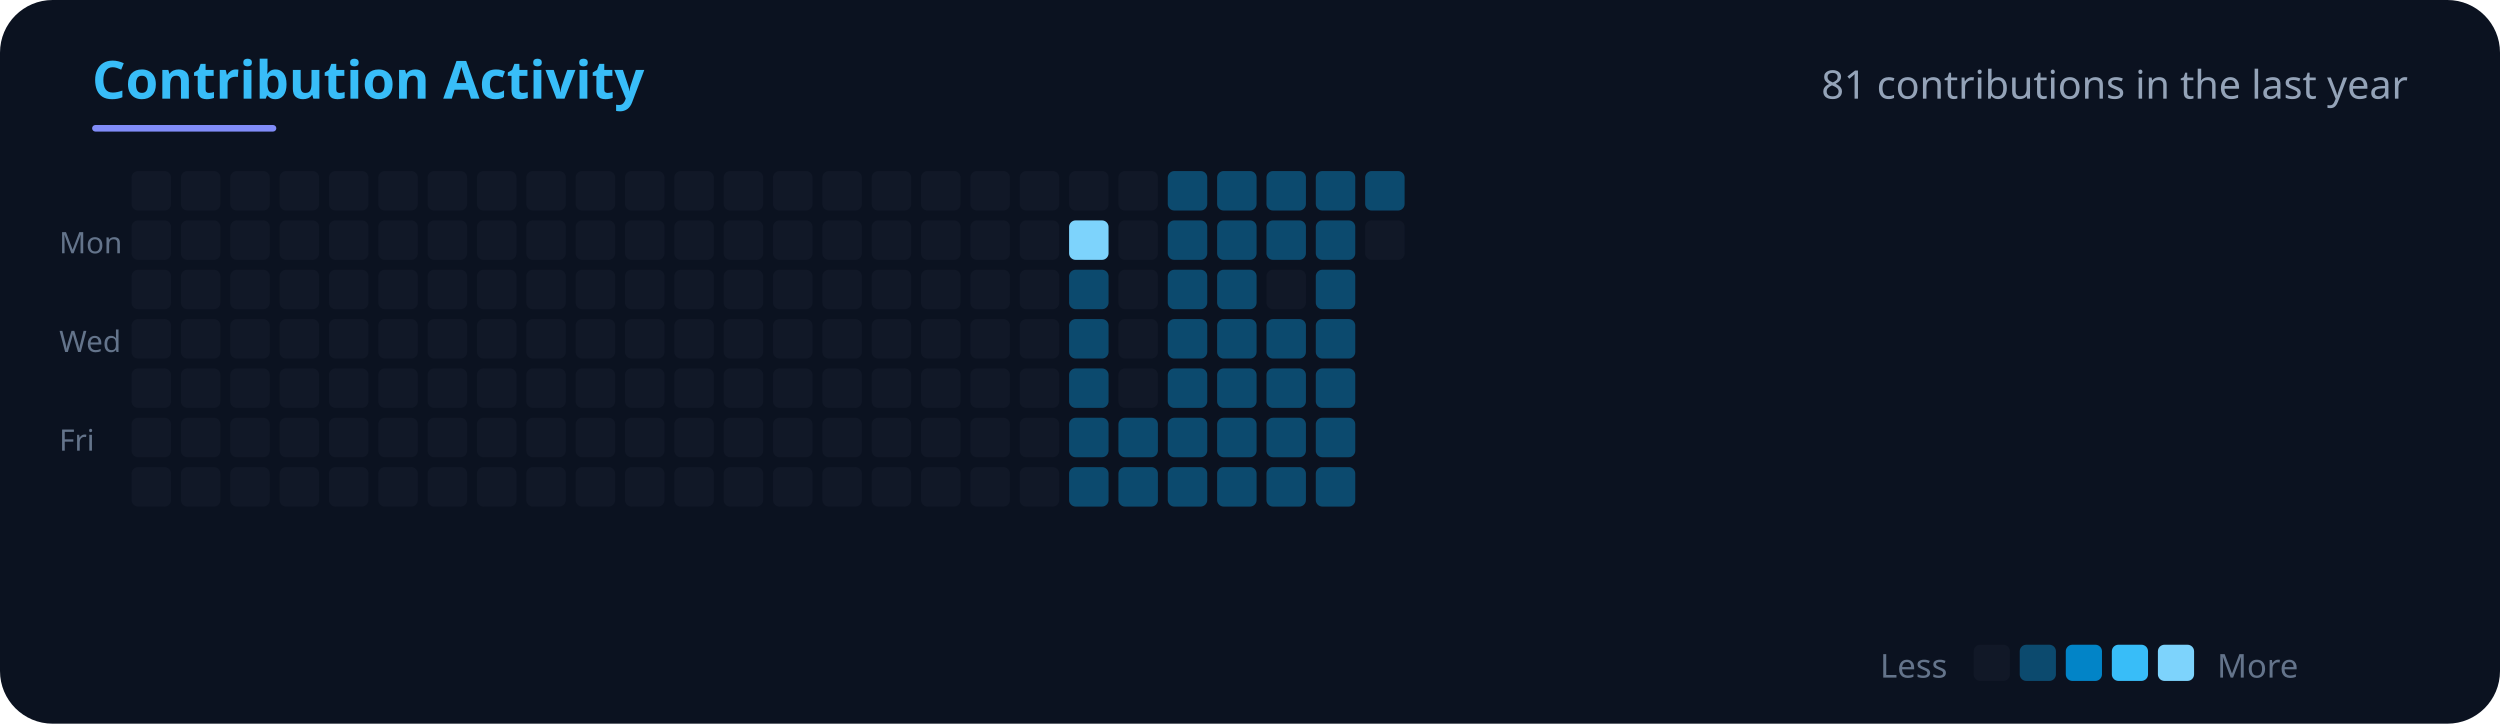
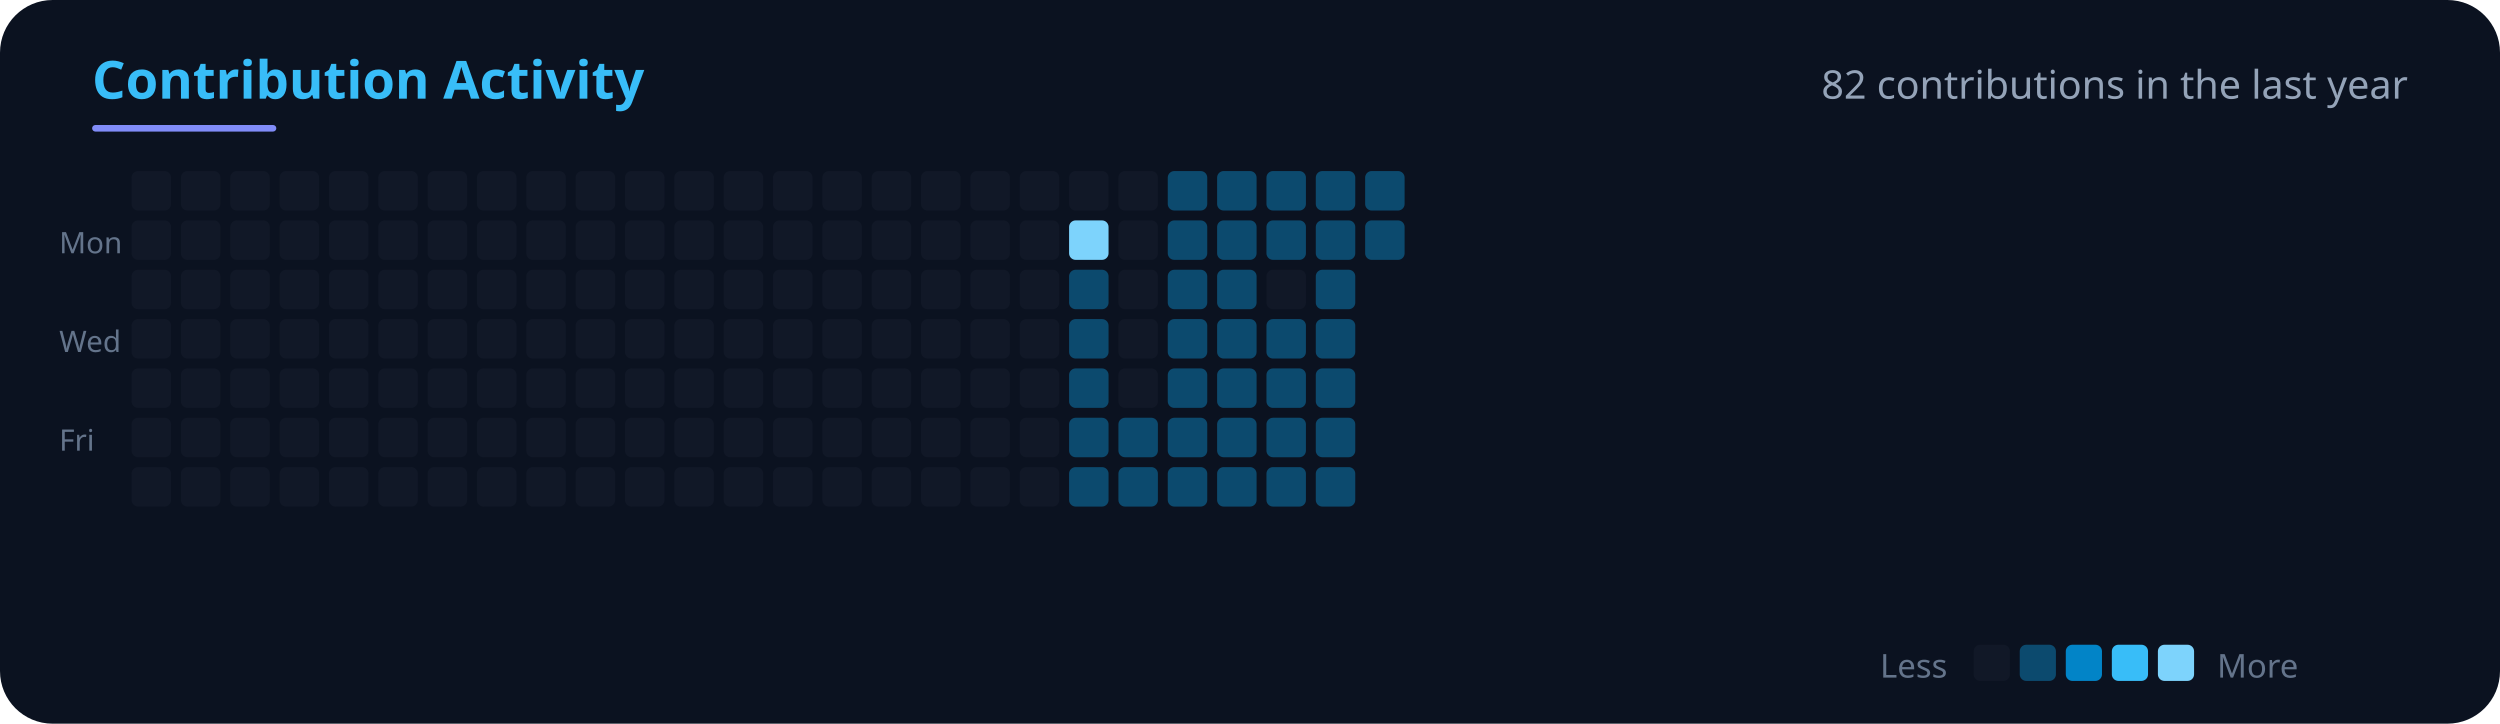
<svg xmlns="http://www.w3.org/2000/svg" width="760" height="220" viewBox="0 0 760 220" role="img">
  <rect width="100%" height="100%" rx="16" fill="#0B1220" />
  <text x="28" y="30" fill="#38BDF8" font-family="Segoe UI, Ubuntu, sans-serif" font-size="16" font-weight="700">Contribution Activity</text>
-   <text x="732" y="30" text-anchor="end" fill="#94A3B8" font-family="Segoe UI, Ubuntu, sans-serif" font-size="12">81 contributions in the last year</text>
+   <text x="732" y="30" text-anchor="end" fill="#94A3B8" font-family="Segoe UI, Ubuntu, sans-serif" font-size="12">82 contributions in the last year</text>
  <rect x="28" y="38" width="56" height="2" rx="1" fill="#818CF8" />
  <text x="18" y="77" fill="#64748B" font-family="Segoe UI, Ubuntu, sans-serif" font-size="9">Mon</text>
  <text x="18" y="107" fill="#64748B" font-family="Segoe UI, Ubuntu, sans-serif" font-size="9">Wed</text>
  <text x="18" y="137" fill="#64748B" font-family="Segoe UI, Ubuntu, sans-serif" font-size="9">Fri</text>
  <rect x="40" y="52" width="12" height="12" rx="2" fill="#111827" />
  <rect x="40" y="67" width="12" height="12" rx="2" fill="#111827" />
  <rect x="40" y="82" width="12" height="12" rx="2" fill="#111827" />
  <rect x="40" y="97" width="12" height="12" rx="2" fill="#111827" />
  <rect x="40" y="112" width="12" height="12" rx="2" fill="#111827" />
  <rect x="40" y="127" width="12" height="12" rx="2" fill="#111827" />
  <rect x="40" y="142" width="12" height="12" rx="2" fill="#111827" />
  <rect x="55" y="52" width="12" height="12" rx="2" fill="#111827" />
  <rect x="55" y="67" width="12" height="12" rx="2" fill="#111827" />
  <rect x="55" y="82" width="12" height="12" rx="2" fill="#111827" />
  <rect x="55" y="97" width="12" height="12" rx="2" fill="#111827" />
  <rect x="55" y="112" width="12" height="12" rx="2" fill="#111827" />
  <rect x="55" y="127" width="12" height="12" rx="2" fill="#111827" />
  <rect x="55" y="142" width="12" height="12" rx="2" fill="#111827" />
  <rect x="70" y="52" width="12" height="12" rx="2" fill="#111827" />
  <rect x="70" y="67" width="12" height="12" rx="2" fill="#111827" />
  <rect x="70" y="82" width="12" height="12" rx="2" fill="#111827" />
  <rect x="70" y="97" width="12" height="12" rx="2" fill="#111827" />
  <rect x="70" y="112" width="12" height="12" rx="2" fill="#111827" />
  <rect x="70" y="127" width="12" height="12" rx="2" fill="#111827" />
  <rect x="70" y="142" width="12" height="12" rx="2" fill="#111827" />
  <rect x="85" y="52" width="12" height="12" rx="2" fill="#111827" />
  <rect x="85" y="67" width="12" height="12" rx="2" fill="#111827" />
  <rect x="85" y="82" width="12" height="12" rx="2" fill="#111827" />
  <rect x="85" y="97" width="12" height="12" rx="2" fill="#111827" />
  <rect x="85" y="112" width="12" height="12" rx="2" fill="#111827" />
  <rect x="85" y="127" width="12" height="12" rx="2" fill="#111827" />
  <rect x="85" y="142" width="12" height="12" rx="2" fill="#111827" />
  <rect x="100" y="52" width="12" height="12" rx="2" fill="#111827" />
  <rect x="100" y="67" width="12" height="12" rx="2" fill="#111827" />
  <rect x="100" y="82" width="12" height="12" rx="2" fill="#111827" />
  <rect x="100" y="97" width="12" height="12" rx="2" fill="#111827" />
  <rect x="100" y="112" width="12" height="12" rx="2" fill="#111827" />
  <rect x="100" y="127" width="12" height="12" rx="2" fill="#111827" />
  <rect x="100" y="142" width="12" height="12" rx="2" fill="#111827" />
  <rect x="115" y="52" width="12" height="12" rx="2" fill="#111827" />
  <rect x="115" y="67" width="12" height="12" rx="2" fill="#111827" />
  <rect x="115" y="82" width="12" height="12" rx="2" fill="#111827" />
  <rect x="115" y="97" width="12" height="12" rx="2" fill="#111827" />
  <rect x="115" y="112" width="12" height="12" rx="2" fill="#111827" />
  <rect x="115" y="127" width="12" height="12" rx="2" fill="#111827" />
  <rect x="115" y="142" width="12" height="12" rx="2" fill="#111827" />
  <rect x="130" y="52" width="12" height="12" rx="2" fill="#111827" />
  <rect x="130" y="67" width="12" height="12" rx="2" fill="#111827" />
  <rect x="130" y="82" width="12" height="12" rx="2" fill="#111827" />
  <rect x="130" y="97" width="12" height="12" rx="2" fill="#111827" />
  <rect x="130" y="112" width="12" height="12" rx="2" fill="#111827" />
  <rect x="130" y="127" width="12" height="12" rx="2" fill="#111827" />
  <rect x="130" y="142" width="12" height="12" rx="2" fill="#111827" />
  <rect x="145" y="52" width="12" height="12" rx="2" fill="#111827" />
  <rect x="145" y="67" width="12" height="12" rx="2" fill="#111827" />
  <rect x="145" y="82" width="12" height="12" rx="2" fill="#111827" />
  <rect x="145" y="97" width="12" height="12" rx="2" fill="#111827" />
  <rect x="145" y="112" width="12" height="12" rx="2" fill="#111827" />
  <rect x="145" y="127" width="12" height="12" rx="2" fill="#111827" />
  <rect x="145" y="142" width="12" height="12" rx="2" fill="#111827" />
  <rect x="160" y="52" width="12" height="12" rx="2" fill="#111827" />
  <rect x="160" y="67" width="12" height="12" rx="2" fill="#111827" />
  <rect x="160" y="82" width="12" height="12" rx="2" fill="#111827" />
  <rect x="160" y="97" width="12" height="12" rx="2" fill="#111827" />
  <rect x="160" y="112" width="12" height="12" rx="2" fill="#111827" />
  <rect x="160" y="127" width="12" height="12" rx="2" fill="#111827" />
  <rect x="160" y="142" width="12" height="12" rx="2" fill="#111827" />
  <rect x="175" y="52" width="12" height="12" rx="2" fill="#111827" />
  <rect x="175" y="67" width="12" height="12" rx="2" fill="#111827" />
  <rect x="175" y="82" width="12" height="12" rx="2" fill="#111827" />
  <rect x="175" y="97" width="12" height="12" rx="2" fill="#111827" />
  <rect x="175" y="112" width="12" height="12" rx="2" fill="#111827" />
  <rect x="175" y="127" width="12" height="12" rx="2" fill="#111827" />
  <rect x="175" y="142" width="12" height="12" rx="2" fill="#111827" />
  <rect x="190" y="52" width="12" height="12" rx="2" fill="#111827" />
  <rect x="190" y="67" width="12" height="12" rx="2" fill="#111827" />
  <rect x="190" y="82" width="12" height="12" rx="2" fill="#111827" />
  <rect x="190" y="97" width="12" height="12" rx="2" fill="#111827" />
  <rect x="190" y="112" width="12" height="12" rx="2" fill="#111827" />
  <rect x="190" y="127" width="12" height="12" rx="2" fill="#111827" />
  <rect x="190" y="142" width="12" height="12" rx="2" fill="#111827" />
  <rect x="205" y="52" width="12" height="12" rx="2" fill="#111827" />
  <rect x="205" y="67" width="12" height="12" rx="2" fill="#111827" />
  <rect x="205" y="82" width="12" height="12" rx="2" fill="#111827" />
  <rect x="205" y="97" width="12" height="12" rx="2" fill="#111827" />
  <rect x="205" y="112" width="12" height="12" rx="2" fill="#111827" />
  <rect x="205" y="127" width="12" height="12" rx="2" fill="#111827" />
  <rect x="205" y="142" width="12" height="12" rx="2" fill="#111827" />
  <rect x="220" y="52" width="12" height="12" rx="2" fill="#111827" />
  <rect x="220" y="67" width="12" height="12" rx="2" fill="#111827" />
  <rect x="220" y="82" width="12" height="12" rx="2" fill="#111827" />
  <rect x="220" y="97" width="12" height="12" rx="2" fill="#111827" />
  <rect x="220" y="112" width="12" height="12" rx="2" fill="#111827" />
  <rect x="220" y="127" width="12" height="12" rx="2" fill="#111827" />
  <rect x="220" y="142" width="12" height="12" rx="2" fill="#111827" />
  <rect x="235" y="52" width="12" height="12" rx="2" fill="#111827" />
  <rect x="235" y="67" width="12" height="12" rx="2" fill="#111827" />
  <rect x="235" y="82" width="12" height="12" rx="2" fill="#111827" />
  <rect x="235" y="97" width="12" height="12" rx="2" fill="#111827" />
  <rect x="235" y="112" width="12" height="12" rx="2" fill="#111827" />
  <rect x="235" y="127" width="12" height="12" rx="2" fill="#111827" />
  <rect x="235" y="142" width="12" height="12" rx="2" fill="#111827" />
  <rect x="250" y="52" width="12" height="12" rx="2" fill="#111827" />
  <rect x="250" y="67" width="12" height="12" rx="2" fill="#111827" />
  <rect x="250" y="82" width="12" height="12" rx="2" fill="#111827" />
  <rect x="250" y="97" width="12" height="12" rx="2" fill="#111827" />
  <rect x="250" y="112" width="12" height="12" rx="2" fill="#111827" />
  <rect x="250" y="127" width="12" height="12" rx="2" fill="#111827" />
  <rect x="250" y="142" width="12" height="12" rx="2" fill="#111827" />
  <rect x="265" y="52" width="12" height="12" rx="2" fill="#111827" />
  <rect x="265" y="67" width="12" height="12" rx="2" fill="#111827" />
  <rect x="265" y="82" width="12" height="12" rx="2" fill="#111827" />
  <rect x="265" y="97" width="12" height="12" rx="2" fill="#111827" />
  <rect x="265" y="112" width="12" height="12" rx="2" fill="#111827" />
  <rect x="265" y="127" width="12" height="12" rx="2" fill="#111827" />
  <rect x="265" y="142" width="12" height="12" rx="2" fill="#111827" />
  <rect x="280" y="52" width="12" height="12" rx="2" fill="#111827" />
  <rect x="280" y="67" width="12" height="12" rx="2" fill="#111827" />
  <rect x="280" y="82" width="12" height="12" rx="2" fill="#111827" />
  <rect x="280" y="97" width="12" height="12" rx="2" fill="#111827" />
  <rect x="280" y="112" width="12" height="12" rx="2" fill="#111827" />
  <rect x="280" y="127" width="12" height="12" rx="2" fill="#111827" />
  <rect x="280" y="142" width="12" height="12" rx="2" fill="#111827" />
  <rect x="295" y="52" width="12" height="12" rx="2" fill="#111827" />
  <rect x="295" y="67" width="12" height="12" rx="2" fill="#111827" />
  <rect x="295" y="82" width="12" height="12" rx="2" fill="#111827" />
  <rect x="295" y="97" width="12" height="12" rx="2" fill="#111827" />
  <rect x="295" y="112" width="12" height="12" rx="2" fill="#111827" />
  <rect x="295" y="127" width="12" height="12" rx="2" fill="#111827" />
  <rect x="295" y="142" width="12" height="12" rx="2" fill="#111827" />
  <rect x="310" y="52" width="12" height="12" rx="2" fill="#111827" />
  <rect x="310" y="67" width="12" height="12" rx="2" fill="#111827" />
  <rect x="310" y="82" width="12" height="12" rx="2" fill="#111827" />
  <rect x="310" y="97" width="12" height="12" rx="2" fill="#111827" />
  <rect x="310" y="112" width="12" height="12" rx="2" fill="#111827" />
  <rect x="310" y="127" width="12" height="12" rx="2" fill="#111827" />
  <rect x="310" y="142" width="12" height="12" rx="2" fill="#111827" />
  <rect x="325" y="52" width="12" height="12" rx="2" fill="#111827" />
  <rect x="325" y="67" width="12" height="12" rx="2" fill="#7DD3FC" />
  <rect x="325" y="82" width="12" height="12" rx="2" fill="#0C4A6E" />
  <rect x="325" y="97" width="12" height="12" rx="2" fill="#0C4A6E" />
  <rect x="325" y="112" width="12" height="12" rx="2" fill="#0C4A6E" />
  <rect x="325" y="127" width="12" height="12" rx="2" fill="#0C4A6E" />
  <rect x="325" y="142" width="12" height="12" rx="2" fill="#0C4A6E" />
  <rect x="340" y="52" width="12" height="12" rx="2" fill="#111827" />
  <rect x="340" y="67" width="12" height="12" rx="2" fill="#111827" />
  <rect x="340" y="82" width="12" height="12" rx="2" fill="#111827" />
  <rect x="340" y="97" width="12" height="12" rx="2" fill="#111827" />
  <rect x="340" y="112" width="12" height="12" rx="2" fill="#111827" />
  <rect x="340" y="127" width="12" height="12" rx="2" fill="#0C4A6E" />
  <rect x="340" y="142" width="12" height="12" rx="2" fill="#0C4A6E" />
  <rect x="355" y="52" width="12" height="12" rx="2" fill="#0C4A6E" />
  <rect x="355" y="67" width="12" height="12" rx="2" fill="#0C4A6E" />
  <rect x="355" y="82" width="12" height="12" rx="2" fill="#0C4A6E" />
  <rect x="355" y="97" width="12" height="12" rx="2" fill="#0C4A6E" />
  <rect x="355" y="112" width="12" height="12" rx="2" fill="#0C4A6E" />
  <rect x="355" y="127" width="12" height="12" rx="2" fill="#0C4A6E" />
  <rect x="355" y="142" width="12" height="12" rx="2" fill="#0C4A6E" />
  <rect x="370" y="52" width="12" height="12" rx="2" fill="#0C4A6E" />
  <rect x="370" y="67" width="12" height="12" rx="2" fill="#0C4A6E" />
  <rect x="370" y="82" width="12" height="12" rx="2" fill="#0C4A6E" />
  <rect x="370" y="97" width="12" height="12" rx="2" fill="#0C4A6E" />
  <rect x="370" y="112" width="12" height="12" rx="2" fill="#0C4A6E" />
  <rect x="370" y="127" width="12" height="12" rx="2" fill="#0C4A6E" />
  <rect x="370" y="142" width="12" height="12" rx="2" fill="#0C4A6E" />
  <rect x="385" y="52" width="12" height="12" rx="2" fill="#0C4A6E" />
  <rect x="385" y="67" width="12" height="12" rx="2" fill="#0C4A6E" />
  <rect x="385" y="82" width="12" height="12" rx="2" fill="#111827" />
  <rect x="385" y="97" width="12" height="12" rx="2" fill="#0C4A6E" />
  <rect x="385" y="112" width="12" height="12" rx="2" fill="#0C4A6E" />
  <rect x="385" y="127" width="12" height="12" rx="2" fill="#0C4A6E" />
  <rect x="385" y="142" width="12" height="12" rx="2" fill="#0C4A6E" />
  <rect x="400" y="52" width="12" height="12" rx="2" fill="#0C4A6E" />
  <rect x="400" y="67" width="12" height="12" rx="2" fill="#0C4A6E" />
  <rect x="400" y="82" width="12" height="12" rx="2" fill="#0C4A6E" />
  <rect x="400" y="97" width="12" height="12" rx="2" fill="#0C4A6E" />
  <rect x="400" y="112" width="12" height="12" rx="2" fill="#0C4A6E" />
  <rect x="400" y="127" width="12" height="12" rx="2" fill="#0C4A6E" />
  <rect x="400" y="142" width="12" height="12" rx="2" fill="#0C4A6E" />
  <rect x="415" y="52" width="12" height="12" rx="2" fill="#0C4A6E" />
-   <rect x="415" y="67" width="12" height="12" rx="2" fill="#111827" />
+   <rect x="415" y="67" width="12" height="12" rx="2" fill="#0C4A6E" />
  <text x="592" y="206" text-anchor="end" fill="#64748B" font-size="10" font-family="Segoe UI, Ubuntu, sans-serif">Less</text>
  <rect x="600" y="196" width="11" height="11" rx="2" fill="#111827" />
  <rect x="614" y="196" width="11" height="11" rx="2" fill="#0C4A6E" />
  <rect x="628" y="196" width="11" height="11" rx="2" fill="#0284C7" />
  <rect x="642" y="196" width="11" height="11" rx="2" fill="#38BDF8" />
  <rect x="656" y="196" width="11" height="11" rx="2" fill="#7DD3FC" />
  <text x="674" y="206" fill="#64748B" font-size="10" font-family="Segoe UI, Ubuntu, sans-serif">More</text>
</svg>
